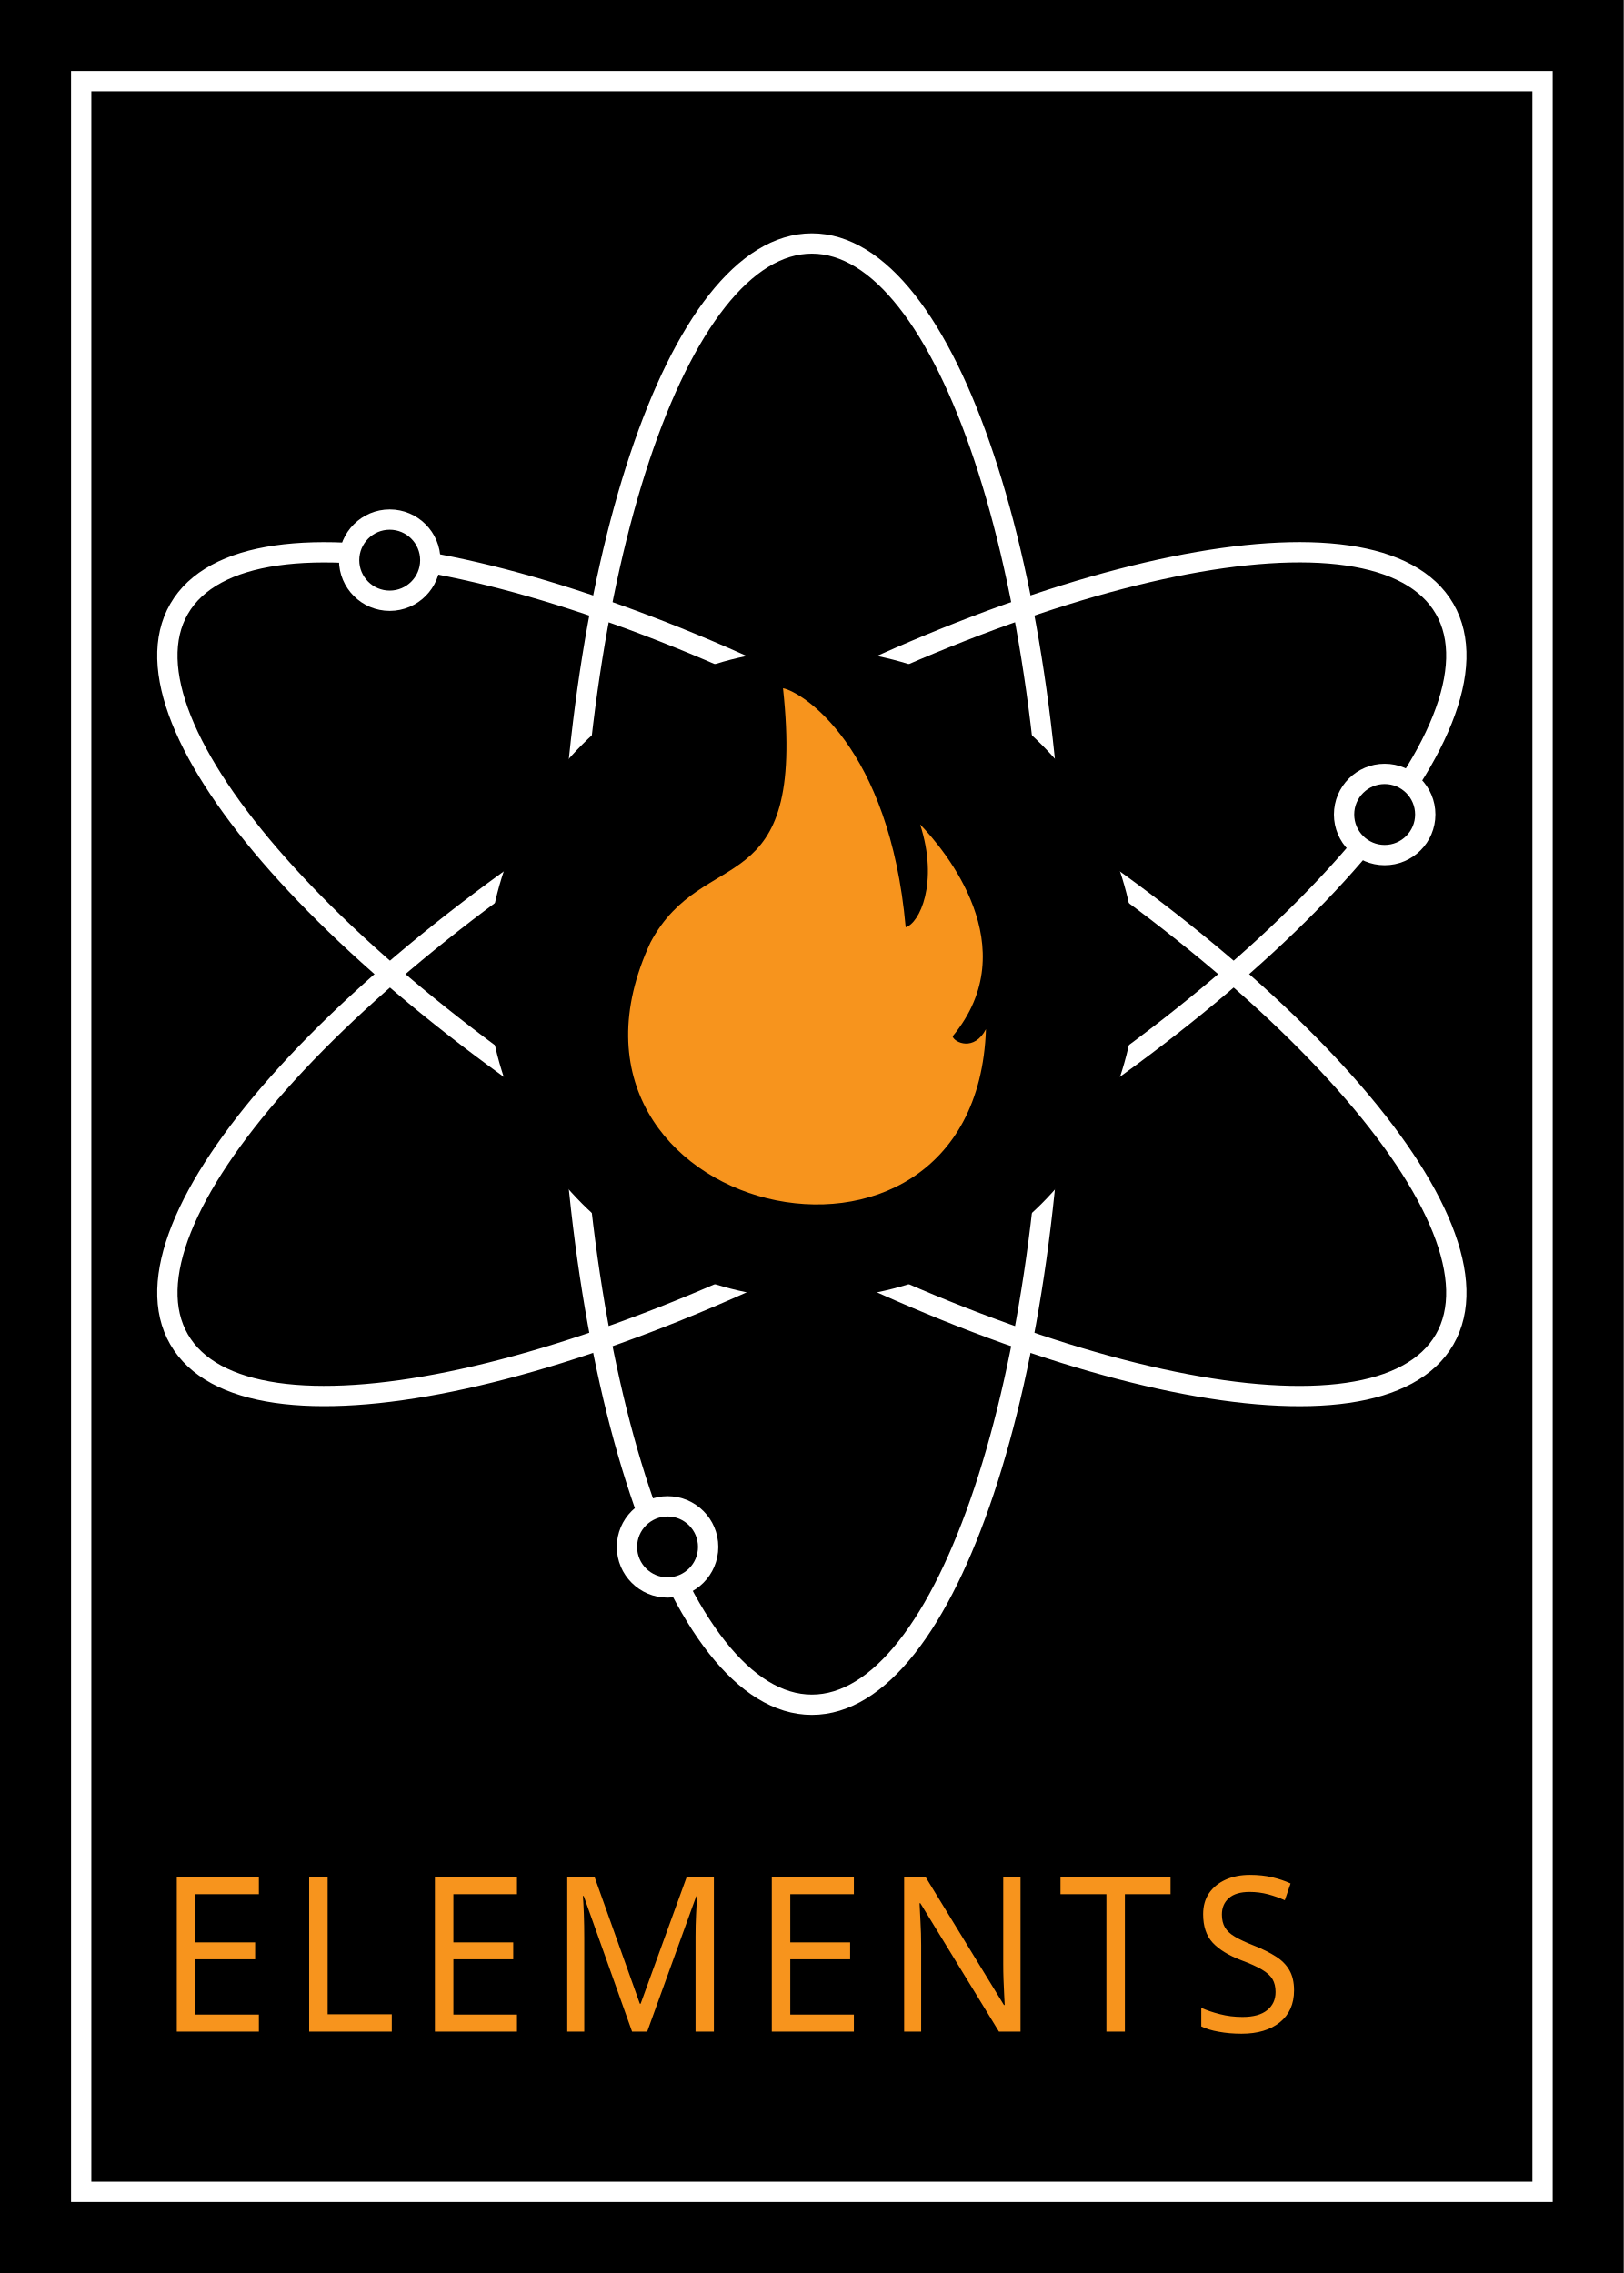
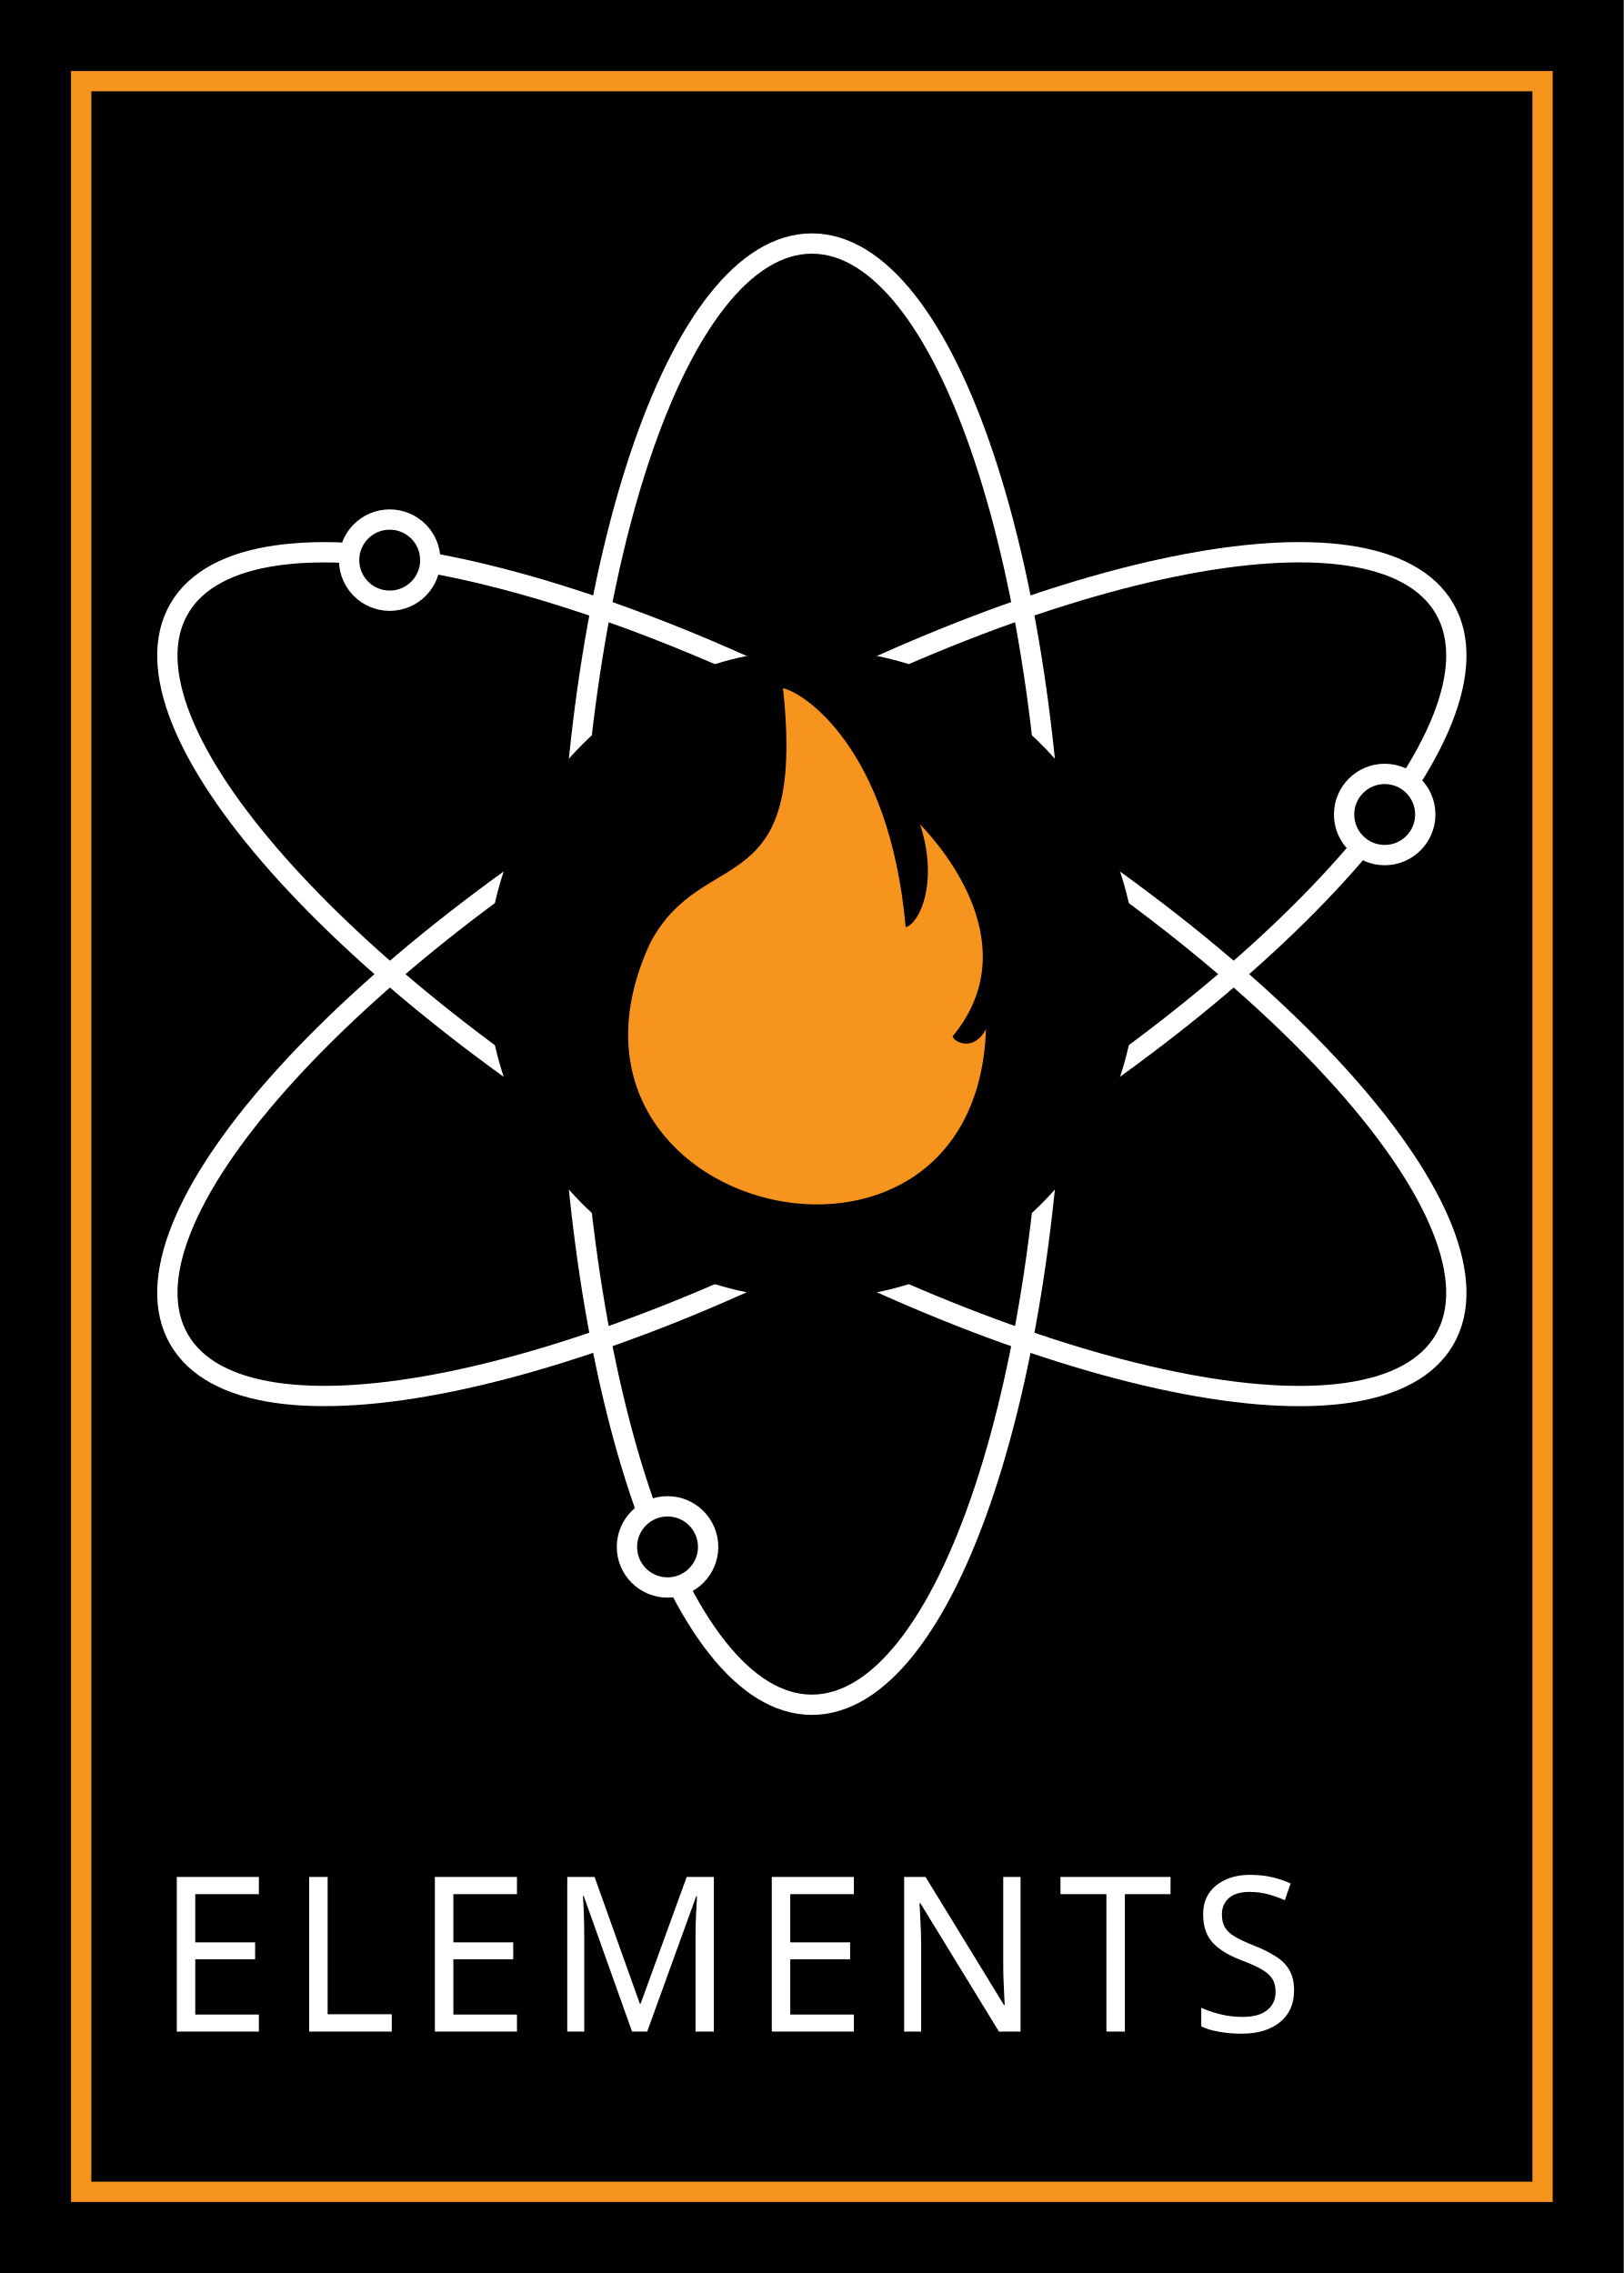
<svg xmlns="http://www.w3.org/2000/svg" viewBox="0 0 180 252">
  <rect x="0" width="180" height="252" />
-   <text transform="matrix(0.95 0 0 1 17.3864 225.2341)" style="fill:#F7941D;font-family:'Arvo';font-size:24px;letter-spacing:2.1;">ELEMENTS</text>
+   <text transform="matrix(0.95 0 0 1 17.3864 225.2341)" style="fill:#fff;font-family:'Arvo';font-size:24px;letter-spacing:2.1;">ELEMENTS</text>
  <g style="fill:none;stroke:#fff;stroke-width:2.25;">
    <ellipse cx="90" cy="108" rx="27" ry="81" />
    <ellipse transform="matrix(0.866 -0.5 0.5 0.866 -41.9422 59.4694)" cx="90" cy="108" rx="81" ry="27" />
    <ellipse transform="matrix(0.5 -0.866 0.866 0.5 -48.5306 131.9425)" cx="90" cy="108" rx="27" ry="81" />
  </g>
  <circle cx="90" cy="108" r="36" />
  <g style="stroke:#fff;stroke-width:2.25;">
    <circle cx="43.2" cy="62.1" r="4.5" />
    <circle cx="153.5" cy="90.3" r="4.5" />
    <circle cx="74" cy="171.5" r="4.5" />
  </g>
  <path fill="#F7941D" d="M86.8,76.3c2.1,0.4,11.8,6.4,13.6,26.5c1.5-0.4,3.7-4.9,1.6-11.4c2.7,2.8,11.8,13.6,3.6,23.5c0.2,0.7,2.4,1.7,3.7-0.8c-1.1,32.6-51.2,20.6-37.2-9.6C78,93.4,89.4,100.5,86.8,76.3z" />
-   <rect x="9" y="9" style="fill-rule:evenodd;clip-rule:evenodd;fill:none;stroke:#fff;stroke-width:2.25;" width="162" height="234" />
+   <rect x="9" y="9" style="fill-rule:evenodd;clip-rule:evenodd;fill:none;stroke:#F7941D;stroke-width:2.25;" width="162" height="234" />
</svg>
